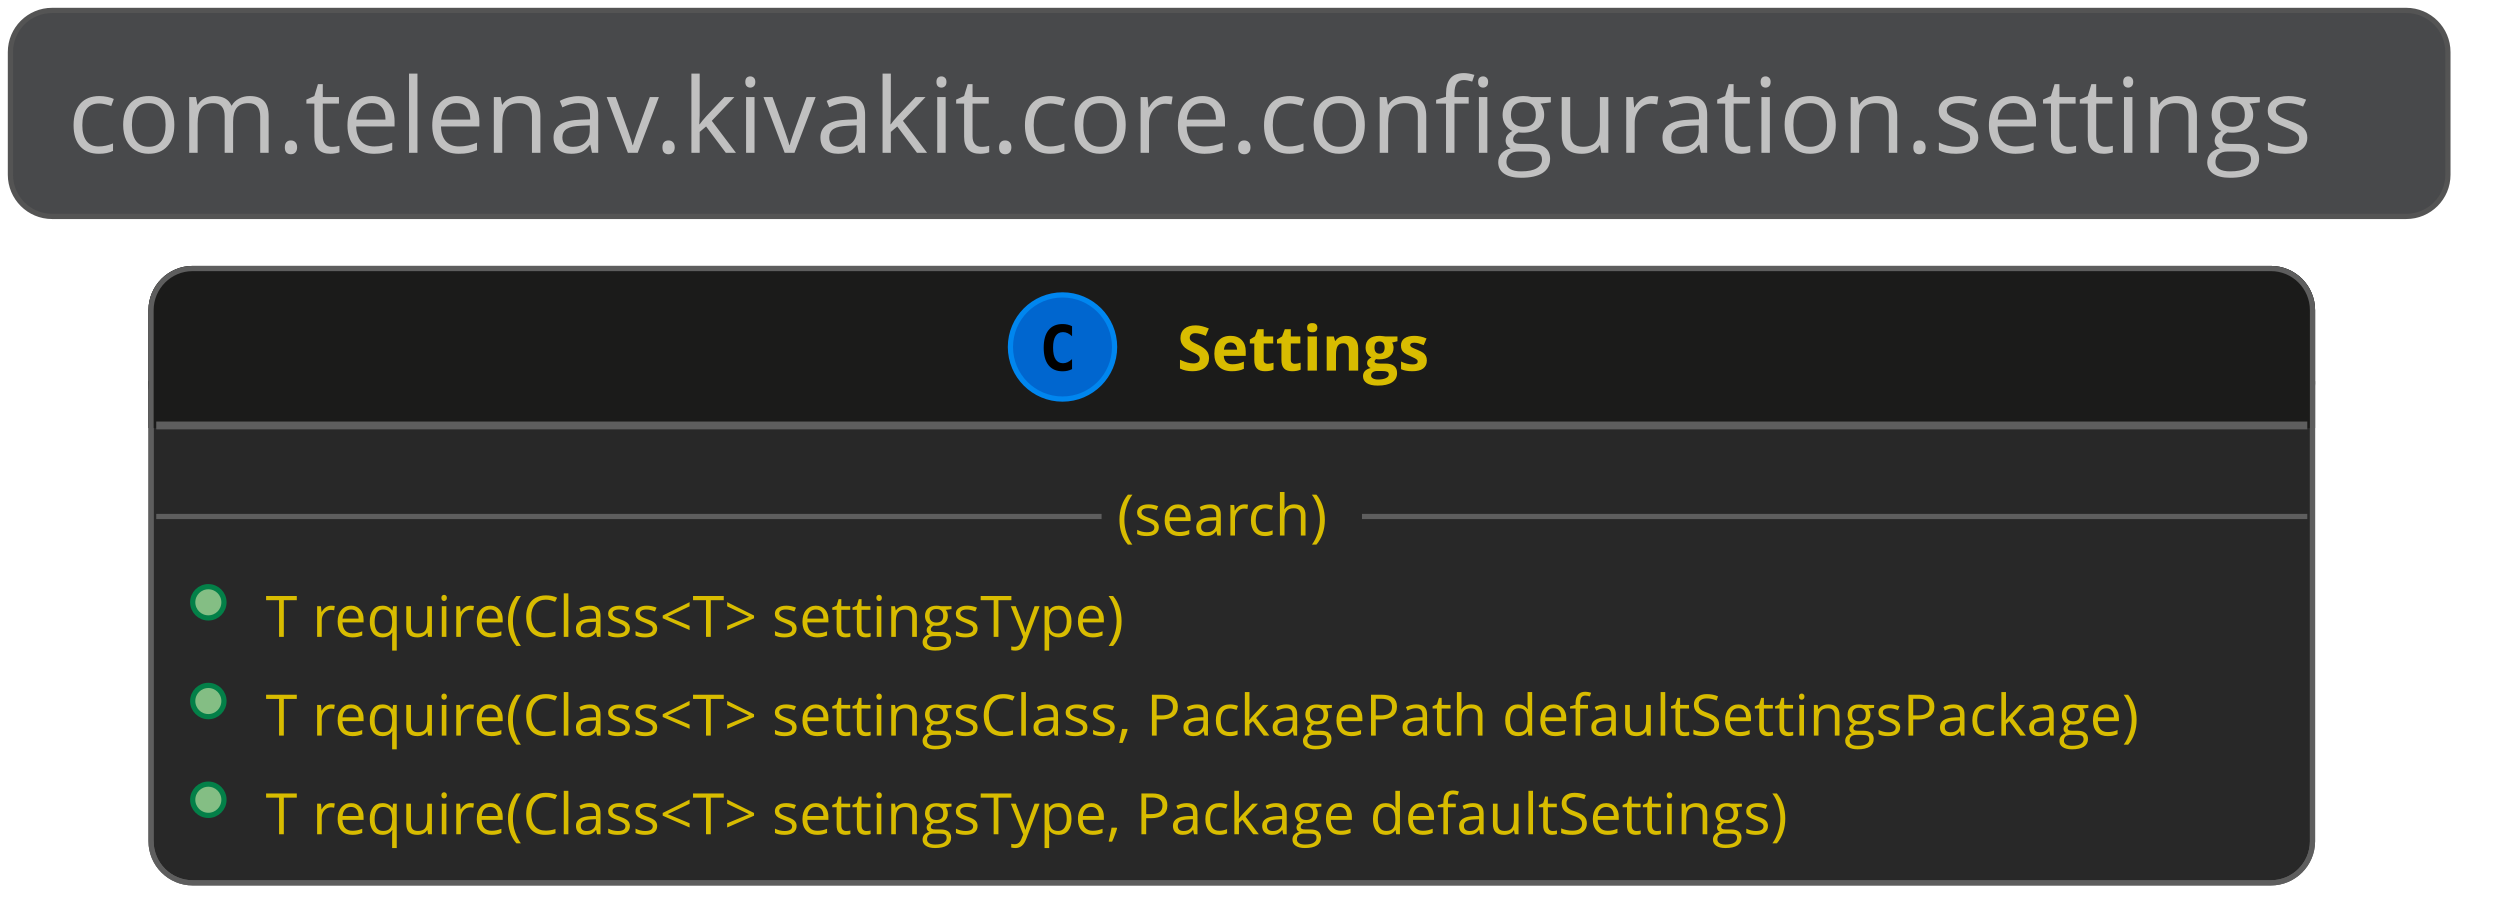
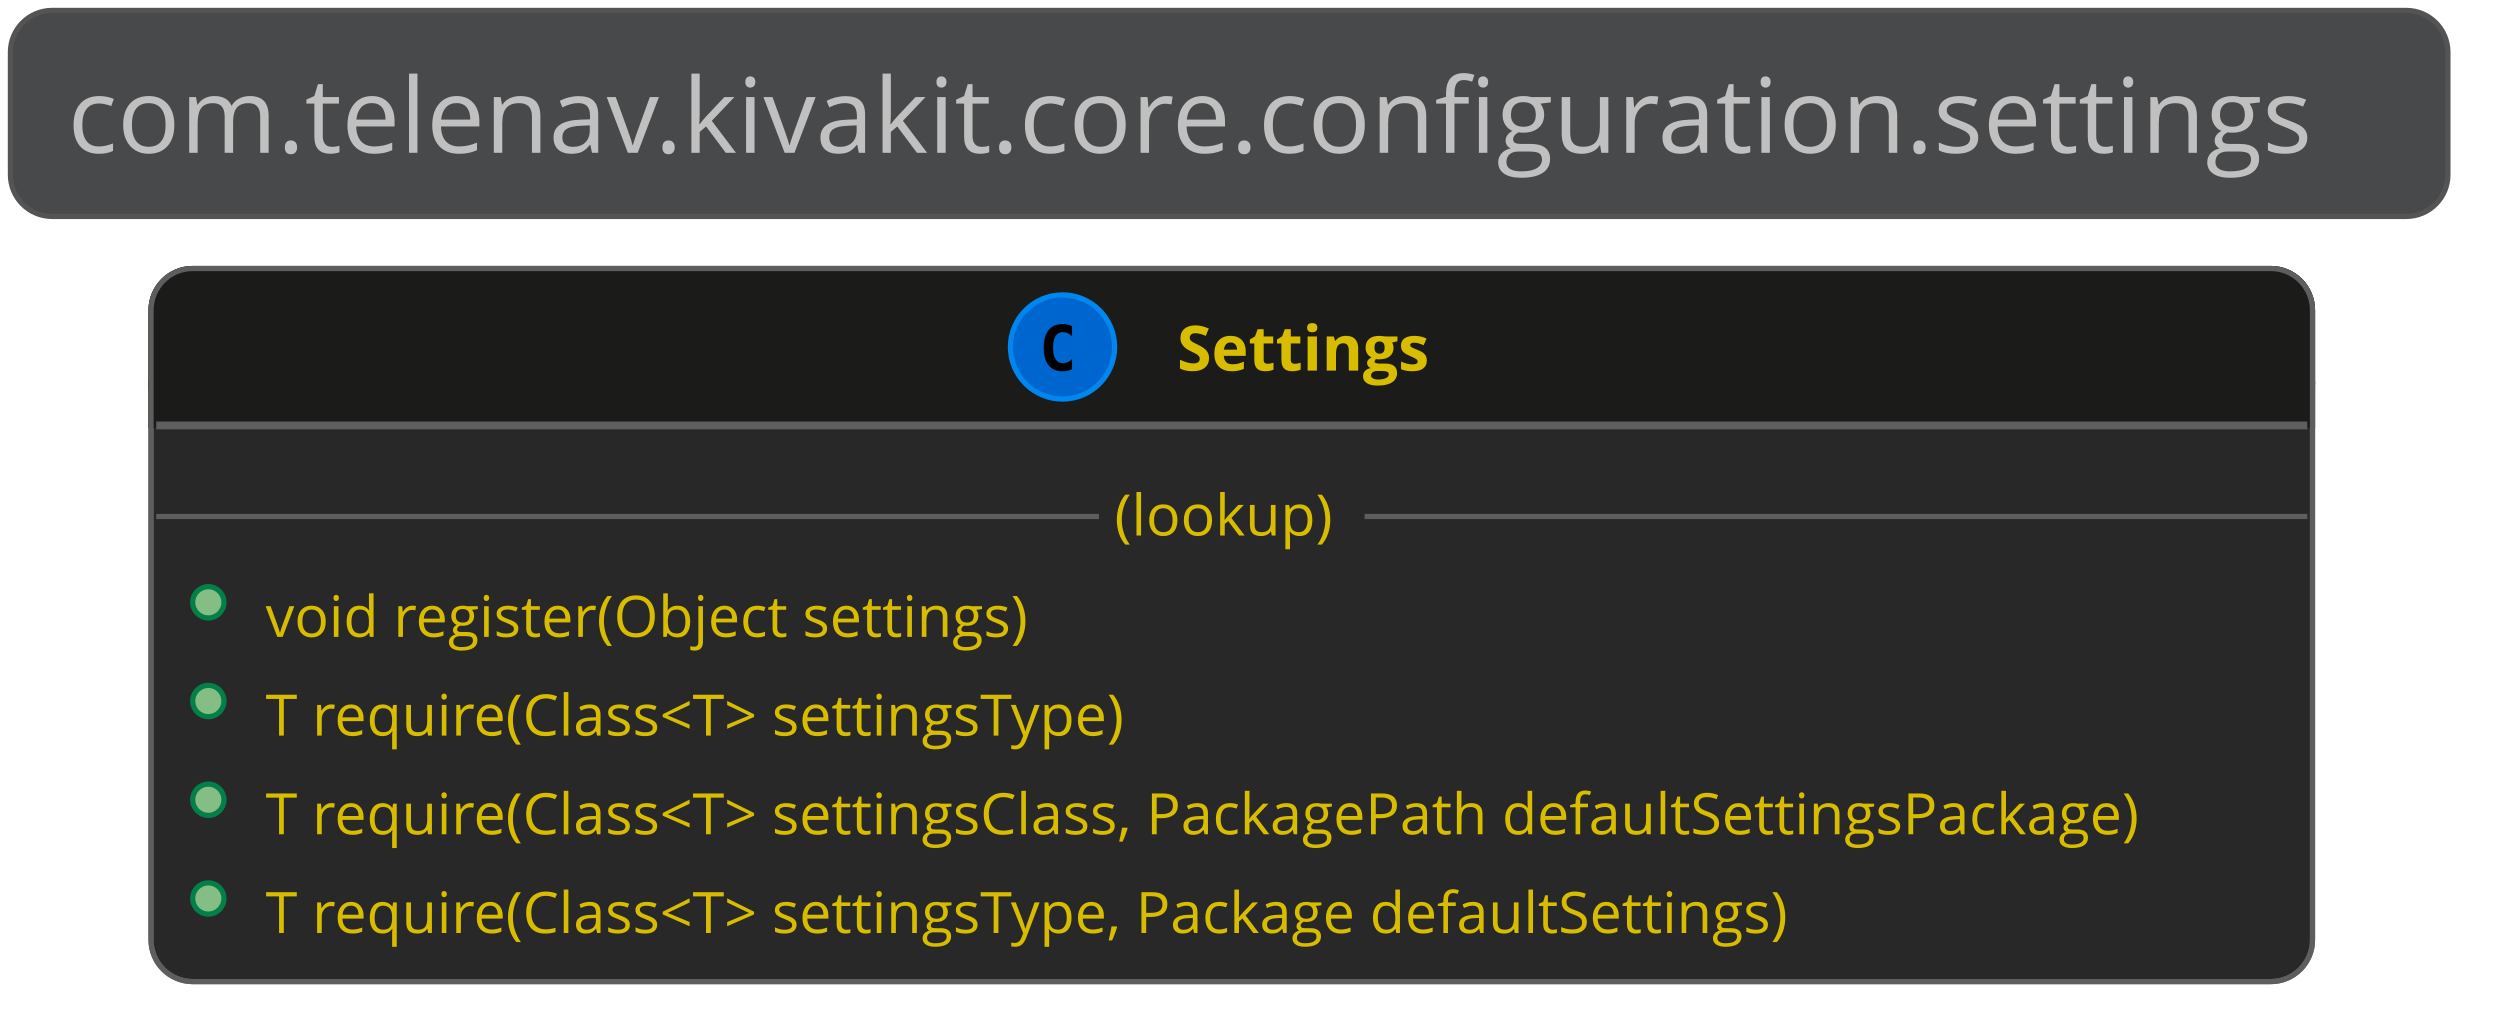
- <svg xmlns="http://www.w3.org/2000/svg" contentScriptType="application/ecmascript" contentStyleType="text/css" height="183.333px" preserveAspectRatio="none" style="width:500px;height:183px;background:#333333;" version="1.1" viewBox="0 0 500 183" width="500px" zoomAndPan="magnify">
+ <svg xmlns="http://www.w3.org/2000/svg" contentScriptType="application/ecmascript" contentStyleType="text/css" height="203.125px" preserveAspectRatio="none" style="width:500px;height:203px;background:#333333;" version="1.1" viewBox="0 0 500 203" width="500px" zoomAndPan="magnify">
  <defs />
  <g>
    <rect fill="#48494B" height="41.203" rx="8.333" ry="8.333" style="stroke:#545454;stroke-width:1.042;" width="487.5" x="2.083" y="2.083" />
    <text fill="#C0C0C0" font-family="Open Sans,Avenir,Nunito,Arial,Helvetica,SansSerif" font-size="20.833" lengthAdjust="spacing" textLength="464.583" x="13.542" y="30.558">com.telenav.kivakit.core.configuration.settings</text>
-     <rect codeLine="6" fill="#282828" height="122.868" id="Settings" rx="8.333" ry="8.333" style="stroke:#5E5E5E;stroke-width:1.042;" width="432.292" x="30.208" y="53.703" />
+     <rect codeLine="6" fill="#282828" height="142.613" id="Settings" rx="8.333" ry="8.333" style="stroke:#5E5E5E;stroke-width:1.042;" width="432.292" x="30.208" y="53.703" />
    <rect fill="#1B1B1A" height="31.388" rx="8.333" ry="8.333" style="stroke:#1B1B1A;stroke-width:1.042;" width="432.292" x="30.208" y="53.703" />
    <rect fill="#1B1B1A" height="8.333" style="stroke:#1B1B1A;stroke-width:1.042;" width="432.292" x="30.208" y="76.758" />
-     <rect codeLine="6" fill="none" height="122.868" id="Settings" rx="8.333" ry="8.333" style="stroke:#5E5E5E;stroke-width:1.042;" width="432.292" x="30.208" y="53.703" />
+     <rect codeLine="6" fill="none" height="142.613" id="Settings" rx="8.333" ry="8.333" style="stroke:#5E5E5E;stroke-width:1.042;" width="432.292" x="30.208" y="53.703" />
    <ellipse cx="212.5" cy="69.397" fill="#0066CF" rx="10.417" ry="10.417" style="stroke:#0086EF;stroke-width:1.042;" />
    <path d="M214.41,73.822 Q213.983,74.042 213.513,74.152 Q213.043,74.261 212.524,74.261 Q210.681,74.261 209.711,73.047 Q208.74,71.832 208.74,69.537 Q208.74,67.236 209.711,66.022 Q210.681,64.807 212.524,64.807 Q213.043,64.807 213.519,64.917 Q213.995,65.027 214.41,65.247 L214.41,67.249 Q213.946,66.821 213.51,66.623 Q213.074,66.425 212.61,66.425 Q211.621,66.425 211.118,67.209 Q210.614,67.993 210.614,69.537 Q210.614,71.075 211.118,71.86 Q211.621,72.644 212.61,72.644 Q213.074,72.644 213.51,72.446 Q213.946,72.247 214.41,71.82 Z " fill="#000000" />
    <text fill="#D8BC00" font-family="Open Sans,Avenir,Nunito,Arial,Helvetica,SansSerif" font-size="12.5" font-weight="bold" lengthAdjust="spacing" textLength="53.125" x="235.417" y="74.121">Settings</text>
    <line style="stroke:#5E5E5E;stroke-width:1.562;" x1="31.25" x2="461.458" y1="85.091" y2="85.091" />
    <ellipse cx="41.667" cy="120.461" fill="#84BE84" rx="3.125" ry="3.125" style="stroke:#038048;stroke-width:1.042;" />
-     <text fill="#D8BC00" font-family="Open Sans,Avenir,Nunito,Arial,Helvetica,SansSerif" font-size="11.458" lengthAdjust="spacing" textLength="190.625" x="53.125" y="127.372">T require(Class&lt;T&gt; settingsType)</text>
+     <text fill="#D8BC00" font-family="Open Sans,Avenir,Nunito,Arial,Helvetica,SansSerif" font-size="11.458" lengthAdjust="spacing" textLength="163.542" x="53.125" y="127.372">void register(Object settings)</text>
    <ellipse cx="41.667" cy="140.206" fill="#84BE84" rx="3.125" ry="3.125" style="stroke:#038048;stroke-width:1.042;" />
-     <text fill="#D8BC00" font-family="Open Sans,Avenir,Nunito,Arial,Helvetica,SansSerif" font-size="11.458" lengthAdjust="spacing" textLength="400" x="53.125" y="147.117">T require(Class&lt;T&gt; settingsClass, PackagePath defaultSettingsPackage)</text>
+     <text fill="#D8BC00" font-family="Open Sans,Avenir,Nunito,Arial,Helvetica,SansSerif" font-size="11.458" lengthAdjust="spacing" textLength="190.625" x="53.125" y="147.117">T require(Class&lt;T&gt; settingsType)</text>
    <ellipse cx="41.667" cy="159.951" fill="#84BE84" rx="3.125" ry="3.125" style="stroke:#038048;stroke-width:1.042;" />
-     <text fill="#D8BC00" font-family="Open Sans,Avenir,Nunito,Arial,Helvetica,SansSerif" font-size="11.458" lengthAdjust="spacing" textLength="328.125" x="53.125" y="166.862">T require(Class&lt;T&gt; settingsType, Package defaultSettings)</text>
-     <line style="stroke:#5E5E5E;stroke-width:1.042;" x1="31.25" x2="220.312" y1="103.297" y2="103.297" />
-     <text fill="#D8BC00" font-family="Open Sans,Avenir,Nunito,Arial,Helvetica,SansSerif" font-size="11.458" lengthAdjust="spacing" textLength="45.833" x="223.438" y="107.106">(search)</text>
-     <line style="stroke:#5E5E5E;stroke-width:1.042;" x1="272.396" x2="461.458" y1="103.297" y2="103.297" />
+     <text fill="#D8BC00" font-family="Open Sans,Avenir,Nunito,Arial,Helvetica,SansSerif" font-size="11.458" lengthAdjust="spacing" textLength="400" x="53.125" y="166.862">T require(Class&lt;T&gt; settingsClass, PackagePath defaultSettingsPackage)</text>
+     <ellipse cx="41.667" cy="179.696" fill="#84BE84" rx="3.125" ry="3.125" style="stroke:#038048;stroke-width:1.042;" />
+     <text fill="#D8BC00" font-family="Open Sans,Avenir,Nunito,Arial,Helvetica,SansSerif" font-size="11.458" lengthAdjust="spacing" textLength="328.125" x="53.125" y="186.607">T require(Class&lt;T&gt; settingsType, Package defaultSettings)</text>
+     <line style="stroke:#5E5E5E;stroke-width:1.042;" x1="31.25" x2="219.792" y1="103.297" y2="103.297" />
+     <text fill="#D8BC00" font-family="Open Sans,Avenir,Nunito,Arial,Helvetica,SansSerif" font-size="11.458" lengthAdjust="spacing" textLength="46.875" x="222.917" y="107.106">(lookup)</text>
+     <line style="stroke:#5E5E5E;stroke-width:1.042;" x1="272.917" x2="461.458" y1="103.297" y2="103.297" />
  </g>
</svg>
